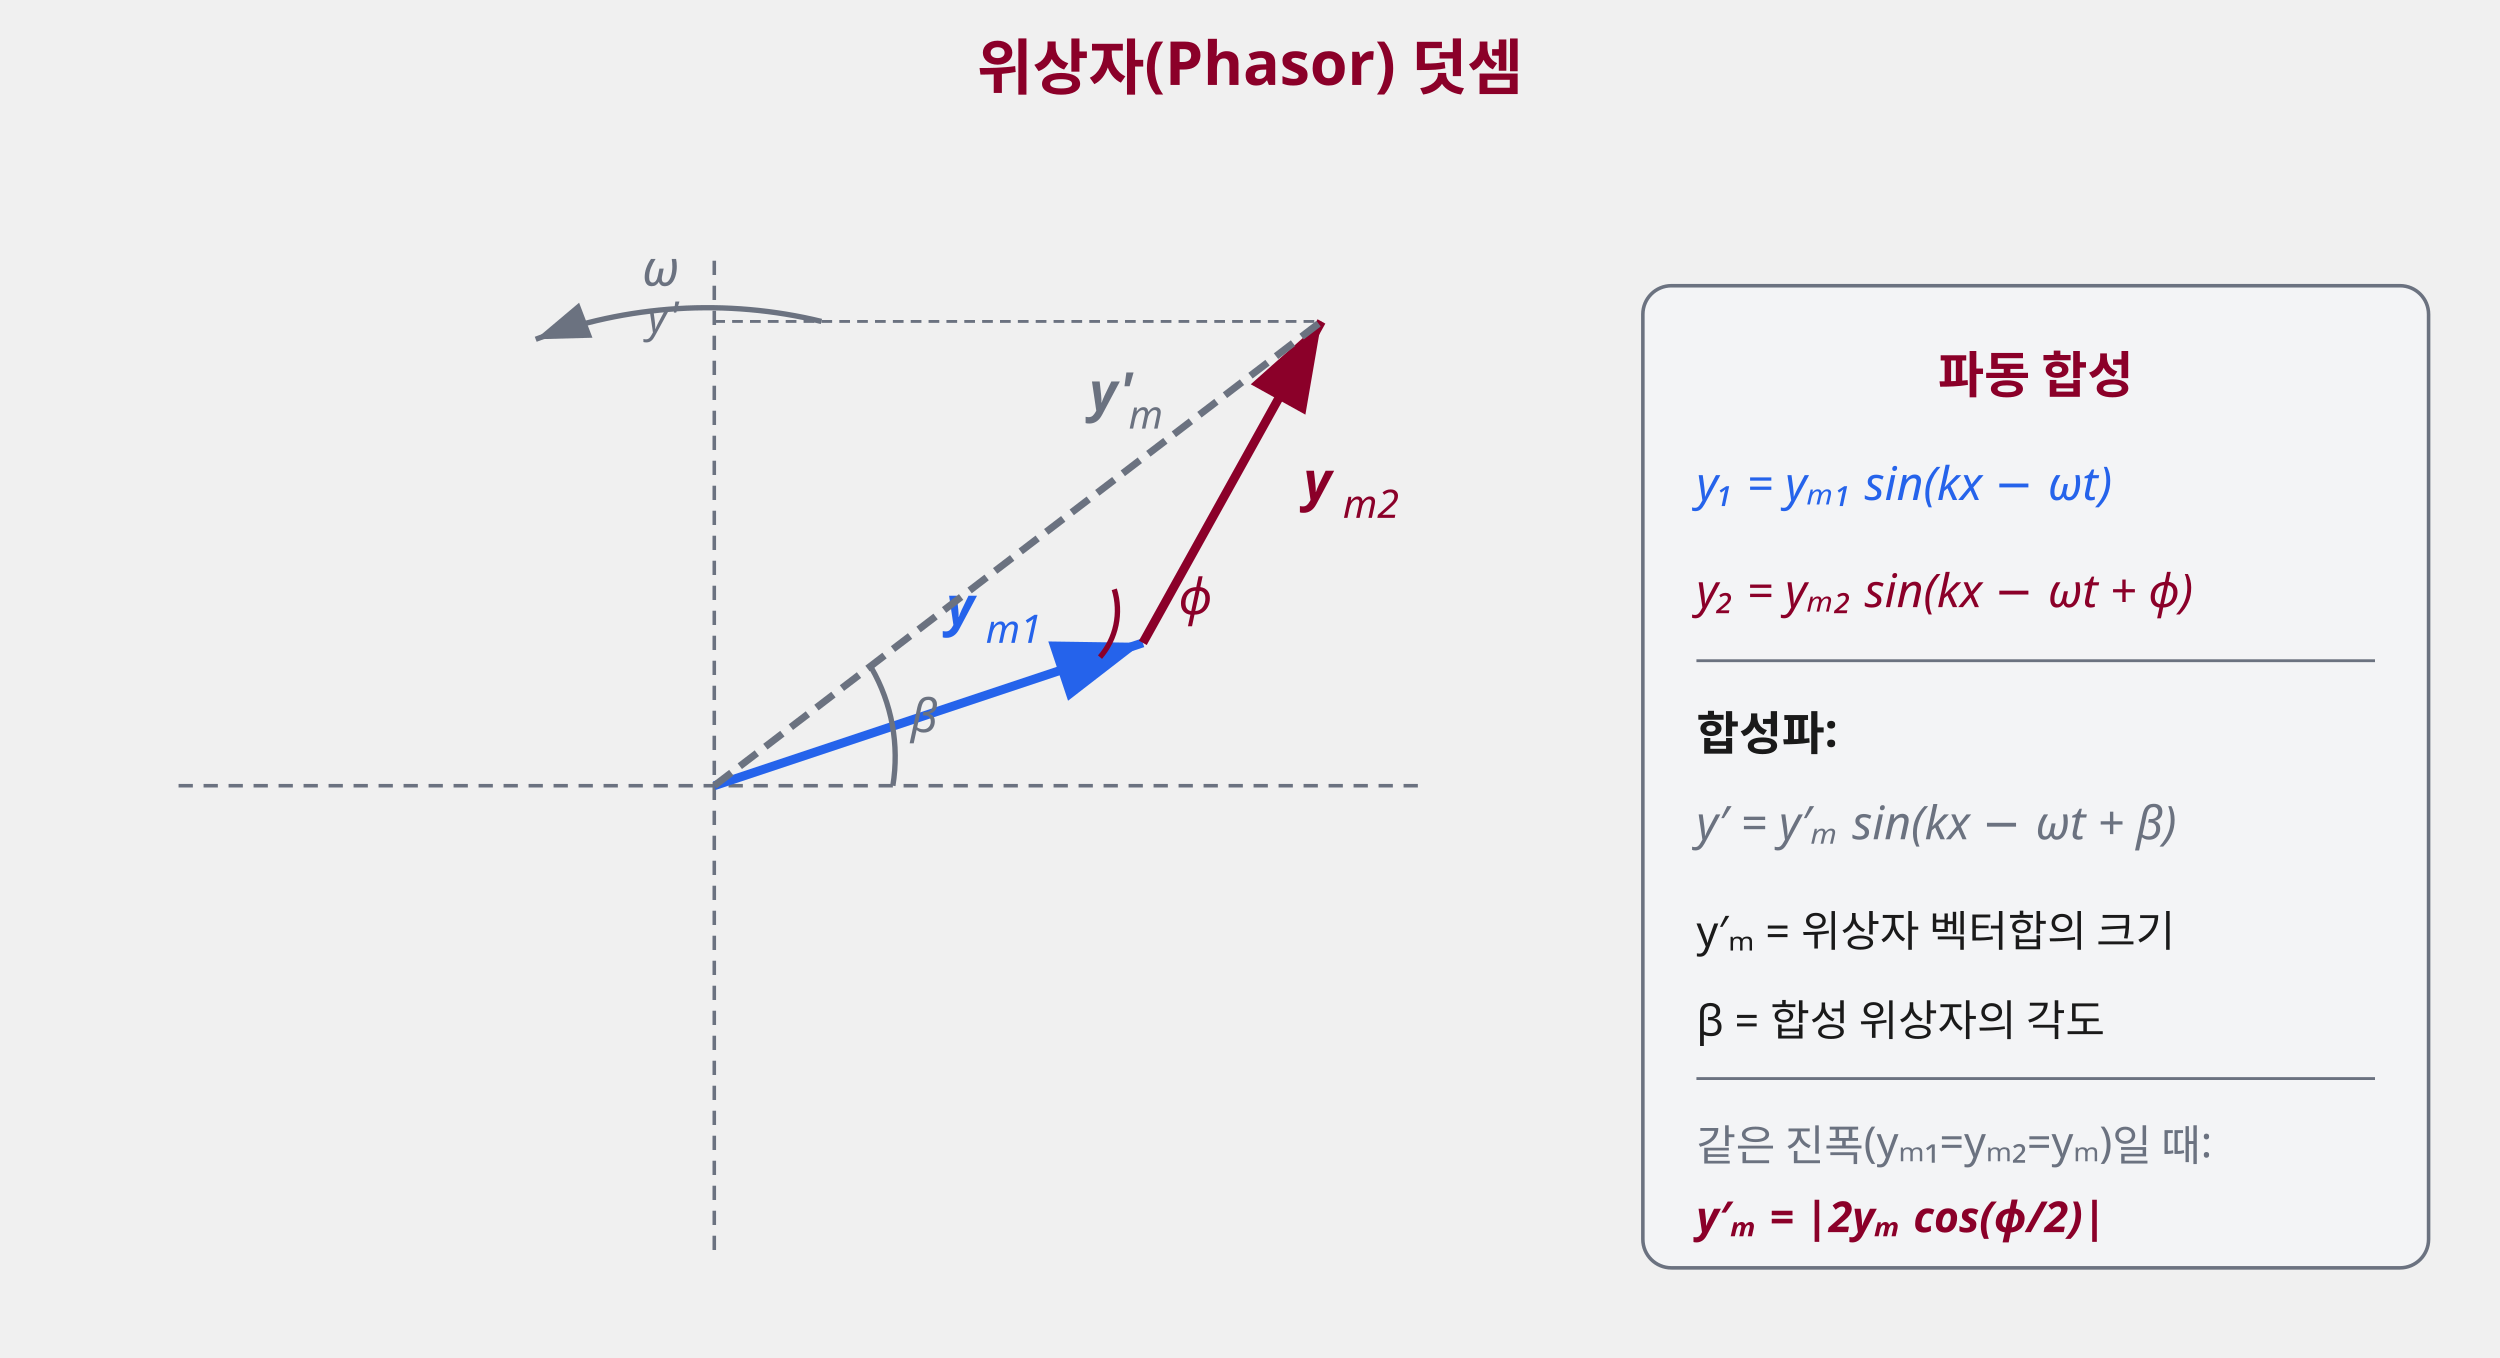
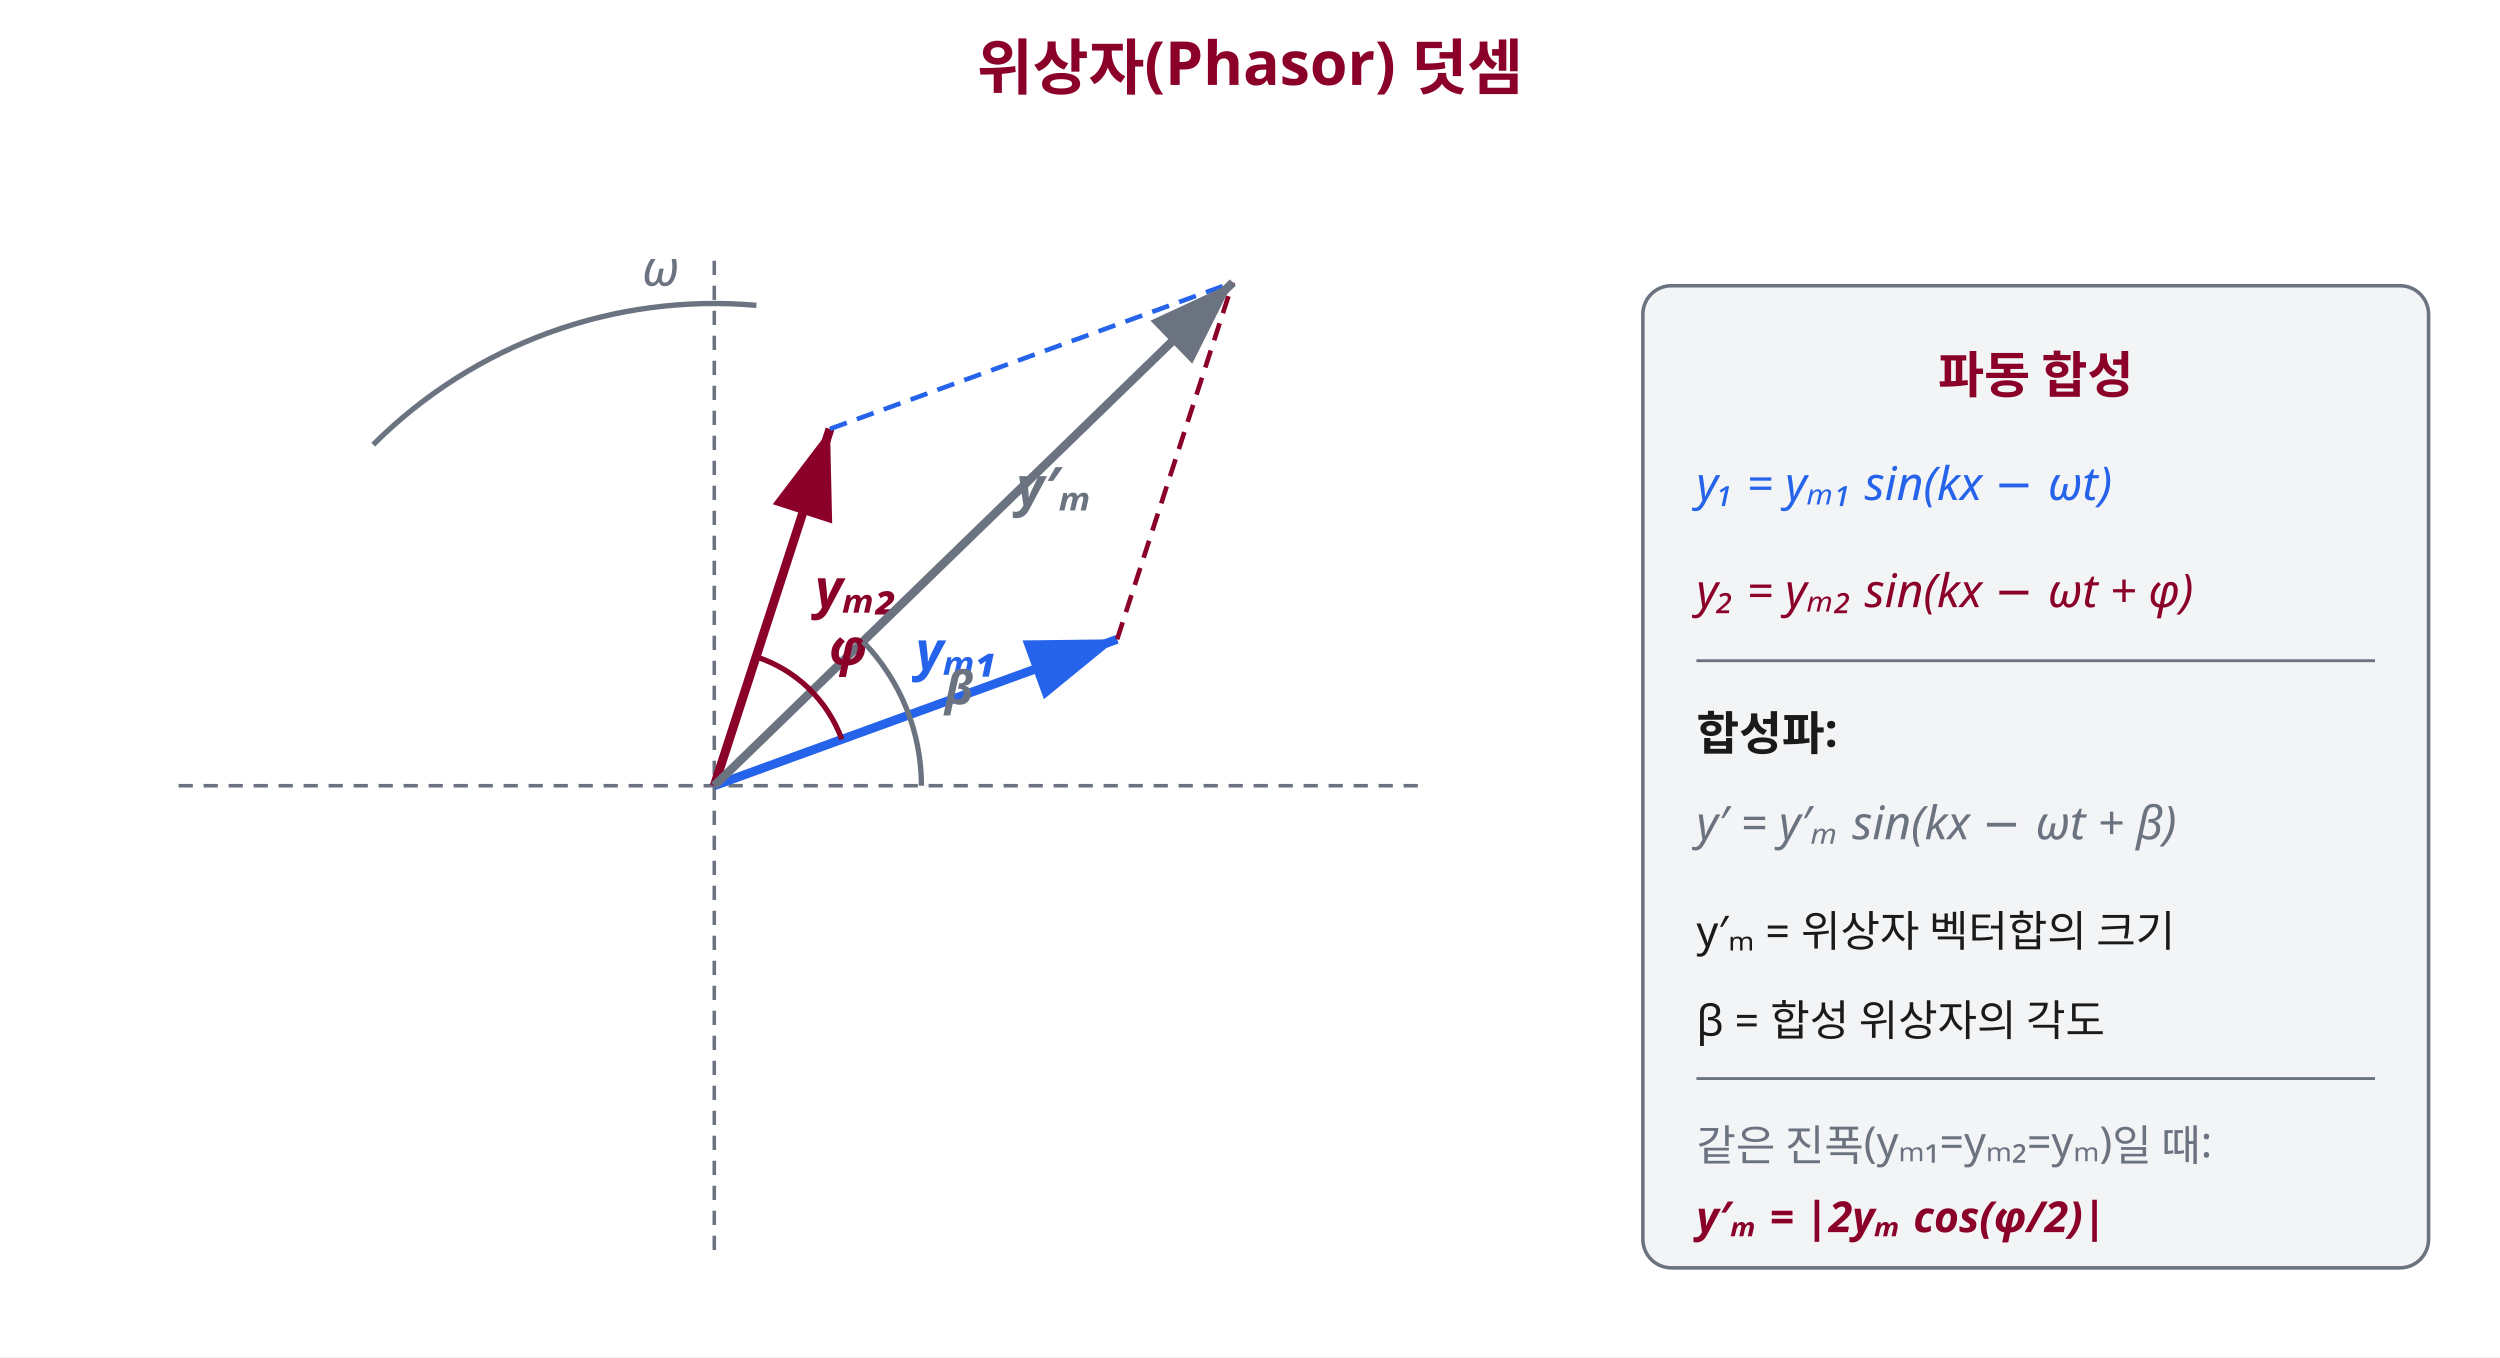
<svg xmlns="http://www.w3.org/2000/svg" viewBox="0 0 700 380" font-family="sans-serif">
  <defs>
-     <marker id="phArrR" markerWidth="10" markerHeight="7" refX="10" refY="3.5" orient="auto" fill="#8B0029">
-       <polygon points="0 0, 10 3.5, 0 7" />
+     <marker id="phR" markerWidth="10" markerHeight="7" refX="10" refY="3.5" orient="auto">
+       <polygon points="0 0, 10 3.5, 0 7" fill="#8B0029" />
    </marker>
-     <marker id="phArrB" markerWidth="10" markerHeight="7" refX="10" refY="3.5" orient="auto" fill="#2563EB">
-       <polygon points="0 0, 10 3.5, 0 7" />
+     <marker id="phB" markerWidth="10" markerHeight="7" refX="10" refY="3.5" orient="auto">
+       <polygon points="0 0, 10 3.5, 0 7" fill="#2563EB" />
    </marker>
-     <marker id="phArrG" markerWidth="10" markerHeight="7" refX="10" refY="3.5" orient="auto" fill="#6B7280">
-       <polygon points="0 0, 10 3.5, 0 7" />
+     <marker id="phG" markerWidth="10" markerHeight="7" refX="10" refY="3.5" orient="auto">
+       <polygon points="0 0, 10 3.5, 0 7" fill="#6B7280" />
    </marker>
  </defs>
-   <text x="350" y="25" text-anchor="middle" font-size="17" font-weight="bold" fill="#8B0029">위상자(Phasor) 덧셈</text>
-   <g transform="translate(200, 220)">
-     <line x1="-150" y1="0" x2="200" y2="0" stroke="#6B7280" stroke-width="1" stroke-dasharray="4 3" />
-     <line x1="0" y1="130" x2="0" y2="-150" stroke="#6B7280" stroke-width="1" stroke-dasharray="4 3" />
-     <path d="M 30,-130 A 135,135 0 0,0 -50,-125" fill="none" stroke="#6B7280" stroke-width="1.5" marker-end="url(#phArrG)" />
-     <text x="-15" y="-140" text-anchor="middle" font-size="14" fill="#6B7280" font-style="italic">ω</text>
-     <line x1="0" y1="0" x2="120" y2="-40" stroke="#2563EB" stroke-width="2.5" marker-end="url(#phArrB)" />
-     <text x="65" y="-45" font-size="15" fill="#2563EB" font-weight="bold" font-style="italic">y</text>
-     <text x="76" y="-40" font-size="11" fill="#2563EB" font-style="italic">m1</text>
-     <line x1="120" y1="-40" x2="170" y2="-130" stroke="#8B0029" stroke-width="2.5" marker-end="url(#phArrR)" />
-     <text x="165" y="-80" font-size="15" fill="#8B0029" font-weight="bold" font-style="italic">y</text>
-     <text x="176" y="-75" font-size="11" fill="#8B0029" font-style="italic">m2</text>
-     <line x1="0" y1="0" x2="170" y2="-130" stroke="#6B7280" stroke-width="2" stroke-dasharray="6 3" />
-     <text x="105" y="-105" font-size="15" fill="#6B7280" font-weight="bold" font-style="italic">y'</text>
-     <text x="116" y="-100" font-size="11" fill="#6B7280" font-style="italic">m</text>
-     <path d="M 108,-36 A 20,20 0 0,0 112,-55" fill="none" stroke="#8B0029" stroke-width="1.5" />
-     <text x="130" y="-48" font-size="14" fill="#8B0029" font-style="italic">ϕ</text>
-     <path d="M 50,0 A 50,50 0 0,0 44,-33" fill="none" stroke="#6B7280" stroke-width="1.5" />
-     <text x="55" y="-15" font-size="13" fill="#6B7280" font-style="italic">β</text>
-     <line x1="0" y1="-130" x2="170" y2="-130" stroke="#6B7280" stroke-width="0.8" stroke-dasharray="3 2" />
-     <text x="-10" y="-127" text-anchor="end" font-size="12" fill="#6B7280" font-style="italic">y'</text>
-   </g>
-   <g transform="translate(460, 80)">
-     <rect x="0" y="0" width="220" height="275" rx="8" fill="#F3F4F6" stroke="#6B7280" stroke-width="1" />
-     <text x="110" y="30" text-anchor="middle" font-size="14" font-weight="bold" fill="#8B0029">파동 합성</text>
-     <text x="15" y="60" font-size="13" fill="#2563EB" font-style="italic">y₁ = yₘ₁ sin(kx − ωt)</text>
-     <text x="15" y="90" font-size="13" fill="#8B0029" font-style="italic">y₂ = yₘ₂ sin(kx − ωt + ϕ)</text>
-     <line x1="15" y1="105" x2="205" y2="105" stroke="#6B7280" stroke-width="0.8" />
-     <text x="15" y="130" font-size="13" fill="#1a1a1a" font-weight="bold">합성파:</text>
-     <text x="15" y="155" font-size="13" fill="#6B7280" font-style="italic">y′ = y′ₘ sin(kx − ωt + β)</text>
-     <text x="15" y="185" font-size="12" fill="#1a1a1a">y′ₘ = 위상자 벡터합의 크기</text>
-     <text x="15" y="210" font-size="12" fill="#1a1a1a">β = 합성 위상자의 각도</text>
-     <line x1="15" y1="222" x2="205" y2="222" stroke="#6B7280" stroke-width="0.8" />
-     <text x="15" y="245" font-size="12" fill="#6B7280">같은 진폭(yₘ₁=yₘ₂=yₘ)일 때:</text>
-     <text x="15" y="265" font-size="12" fill="#8B0029" font-weight="bold" font-style="italic">y′ₘ = |2yₘ cos(ϕ/2)|</text>
-   </g>
+   <rect width="100%" height="100%" fill="white" />
+   <text x="350" y="25" font-size="17" fill="#8B0029" text-anchor="middle" font-weight="bold">위상자(Phasor) 덧셈</text>
+   <line x1="50" y1="220" x2="400" y2="220" stroke="#6B7280" stroke-width="1" fill="none" stroke-dasharray="4 3" />
+   <line x1="200" y1="350" x2="200" y2="70" stroke="#6B7280" stroke-width="1" fill="none" stroke-dasharray="4 3" />
+   <path d="M 211.8,85.5 A 135,135 0 0,0 104.5,124.5" fill="none" stroke="#6B7280" stroke-width="1.5" data-angle-origin="200,220" data-angle-radius="135" data-angle-start="85" data-angle-end="135" />
+   <text x="185" y="80" font-size="14" fill="#6B7280" text-anchor="middle" font-style="italic">ω</text>
+   <line x1="200" y1="220" x2="312.8" y2="179" stroke="#2563EB" stroke-width="2.5" fill="none" marker-end="url(#phB)" />
+   <text x="256.4" y="187.5" font-size="15" fill="#2563EB" font-weight="bold" font-style="italic">yₘ₁</text>
+   <line x1="200" y1="220" x2="232.4" y2="120.1" stroke="#8B0029" stroke-width="2.5" fill="none" marker-end="url(#phR)" />
+   <text x="228.2" y="170.1" font-size="15" fill="#8B0029" font-weight="bold" font-style="italic">yₘ₂</text>
+   <line x1="312.8" y1="179" x2="345.2" y2="79.1" stroke="#8B0029" stroke-width="1.3" fill="none" stroke-dasharray="5 3" />
+   <line x1="232.4" y1="120.1" x2="345.2" y2="79.1" stroke="#2563EB" stroke-width="1.3" fill="none" stroke-dasharray="5 3" />
+   <line x1="200" y1="220" x2="345.2" y2="79.1" stroke="#6B7280" stroke-width="2.4" fill="none" marker-end="url(#phG)" />
+   <text x="284.6" y="141.5" font-size="15" fill="#6B7280" font-weight="bold" font-style="italic">y′ₘ</text>
+   <path d="M 235.7,207 A 38,38 0 0,0 211.7,183.9" fill="none" stroke="#8B0029" stroke-width="1.5" data-angle-origin="200,220" data-angle-radius="38" data-angle-start="20" data-angle-end="72" />
+   <text x="237.5" y="186.2" font-size="14" fill="#8B0029" text-anchor="middle" font-weight="bold" font-style="italic">φ</text>
+   <path d="M 258,220 A 58,58 0 0,0 241.6,179.6" fill="none" stroke="#6B7280" stroke-width="1.5" data-angle-origin="200,220" data-angle-radius="58" data-angle-start="0" data-angle-end="44.1" />
+   <text x="268.6" y="197.2" font-size="13" fill="#6B7280" text-anchor="middle" font-weight="bold" font-style="italic">β</text>
+   <rect x="460" y="80" width="220" height="275" rx="8" fill="#F3F4F6" stroke="#6B7280" stroke-width="1" />
+   <text x="570" y="110" font-size="14" fill="#8B0029" text-anchor="middle" font-weight="bold">파동 합성</text>
+   <text x="475" y="140" font-size="13" fill="#2563EB" font-style="italic">y₁ = yₘ₁ sin(kx − ωt)</text>
+   <text x="475" y="170" font-size="13" fill="#8B0029" font-style="italic">y₂ = yₘ₂ sin(kx − ωt + φ)</text>
+   <line x1="475" y1="185" x2="665" y2="185" stroke="#6B7280" stroke-width="0.8" fill="none" />
+   <text x="475" y="210" font-size="13" fill="#1a1a1a" font-weight="bold">합성파:</text>
+   <text x="475" y="235" font-size="13" fill="#6B7280" font-style="italic">y′ = y′ₘ sin(kx − ωt + β)</text>
+   <text x="475" y="265" font-size="12" fill="#1a1a1a">y′ₘ = 위상자 벡터합의 크기</text>
+   <text x="475" y="290" font-size="12" fill="#1a1a1a">β = 합성 위상자의 각도</text>
+   <line x1="475" y1="302" x2="665" y2="302" stroke="#6B7280" stroke-width="0.8" fill="none" />
+   <text x="475" y="325" font-size="12" fill="#6B7280">같은 진폭(yₘ₁=yₘ₂=yₘ)일 때:</text>
+   <text x="475" y="345" font-size="12" fill="#8B0029" font-weight="bold" font-style="italic">y′ₘ = |2yₘ cos(φ/2)|</text>
</svg>
